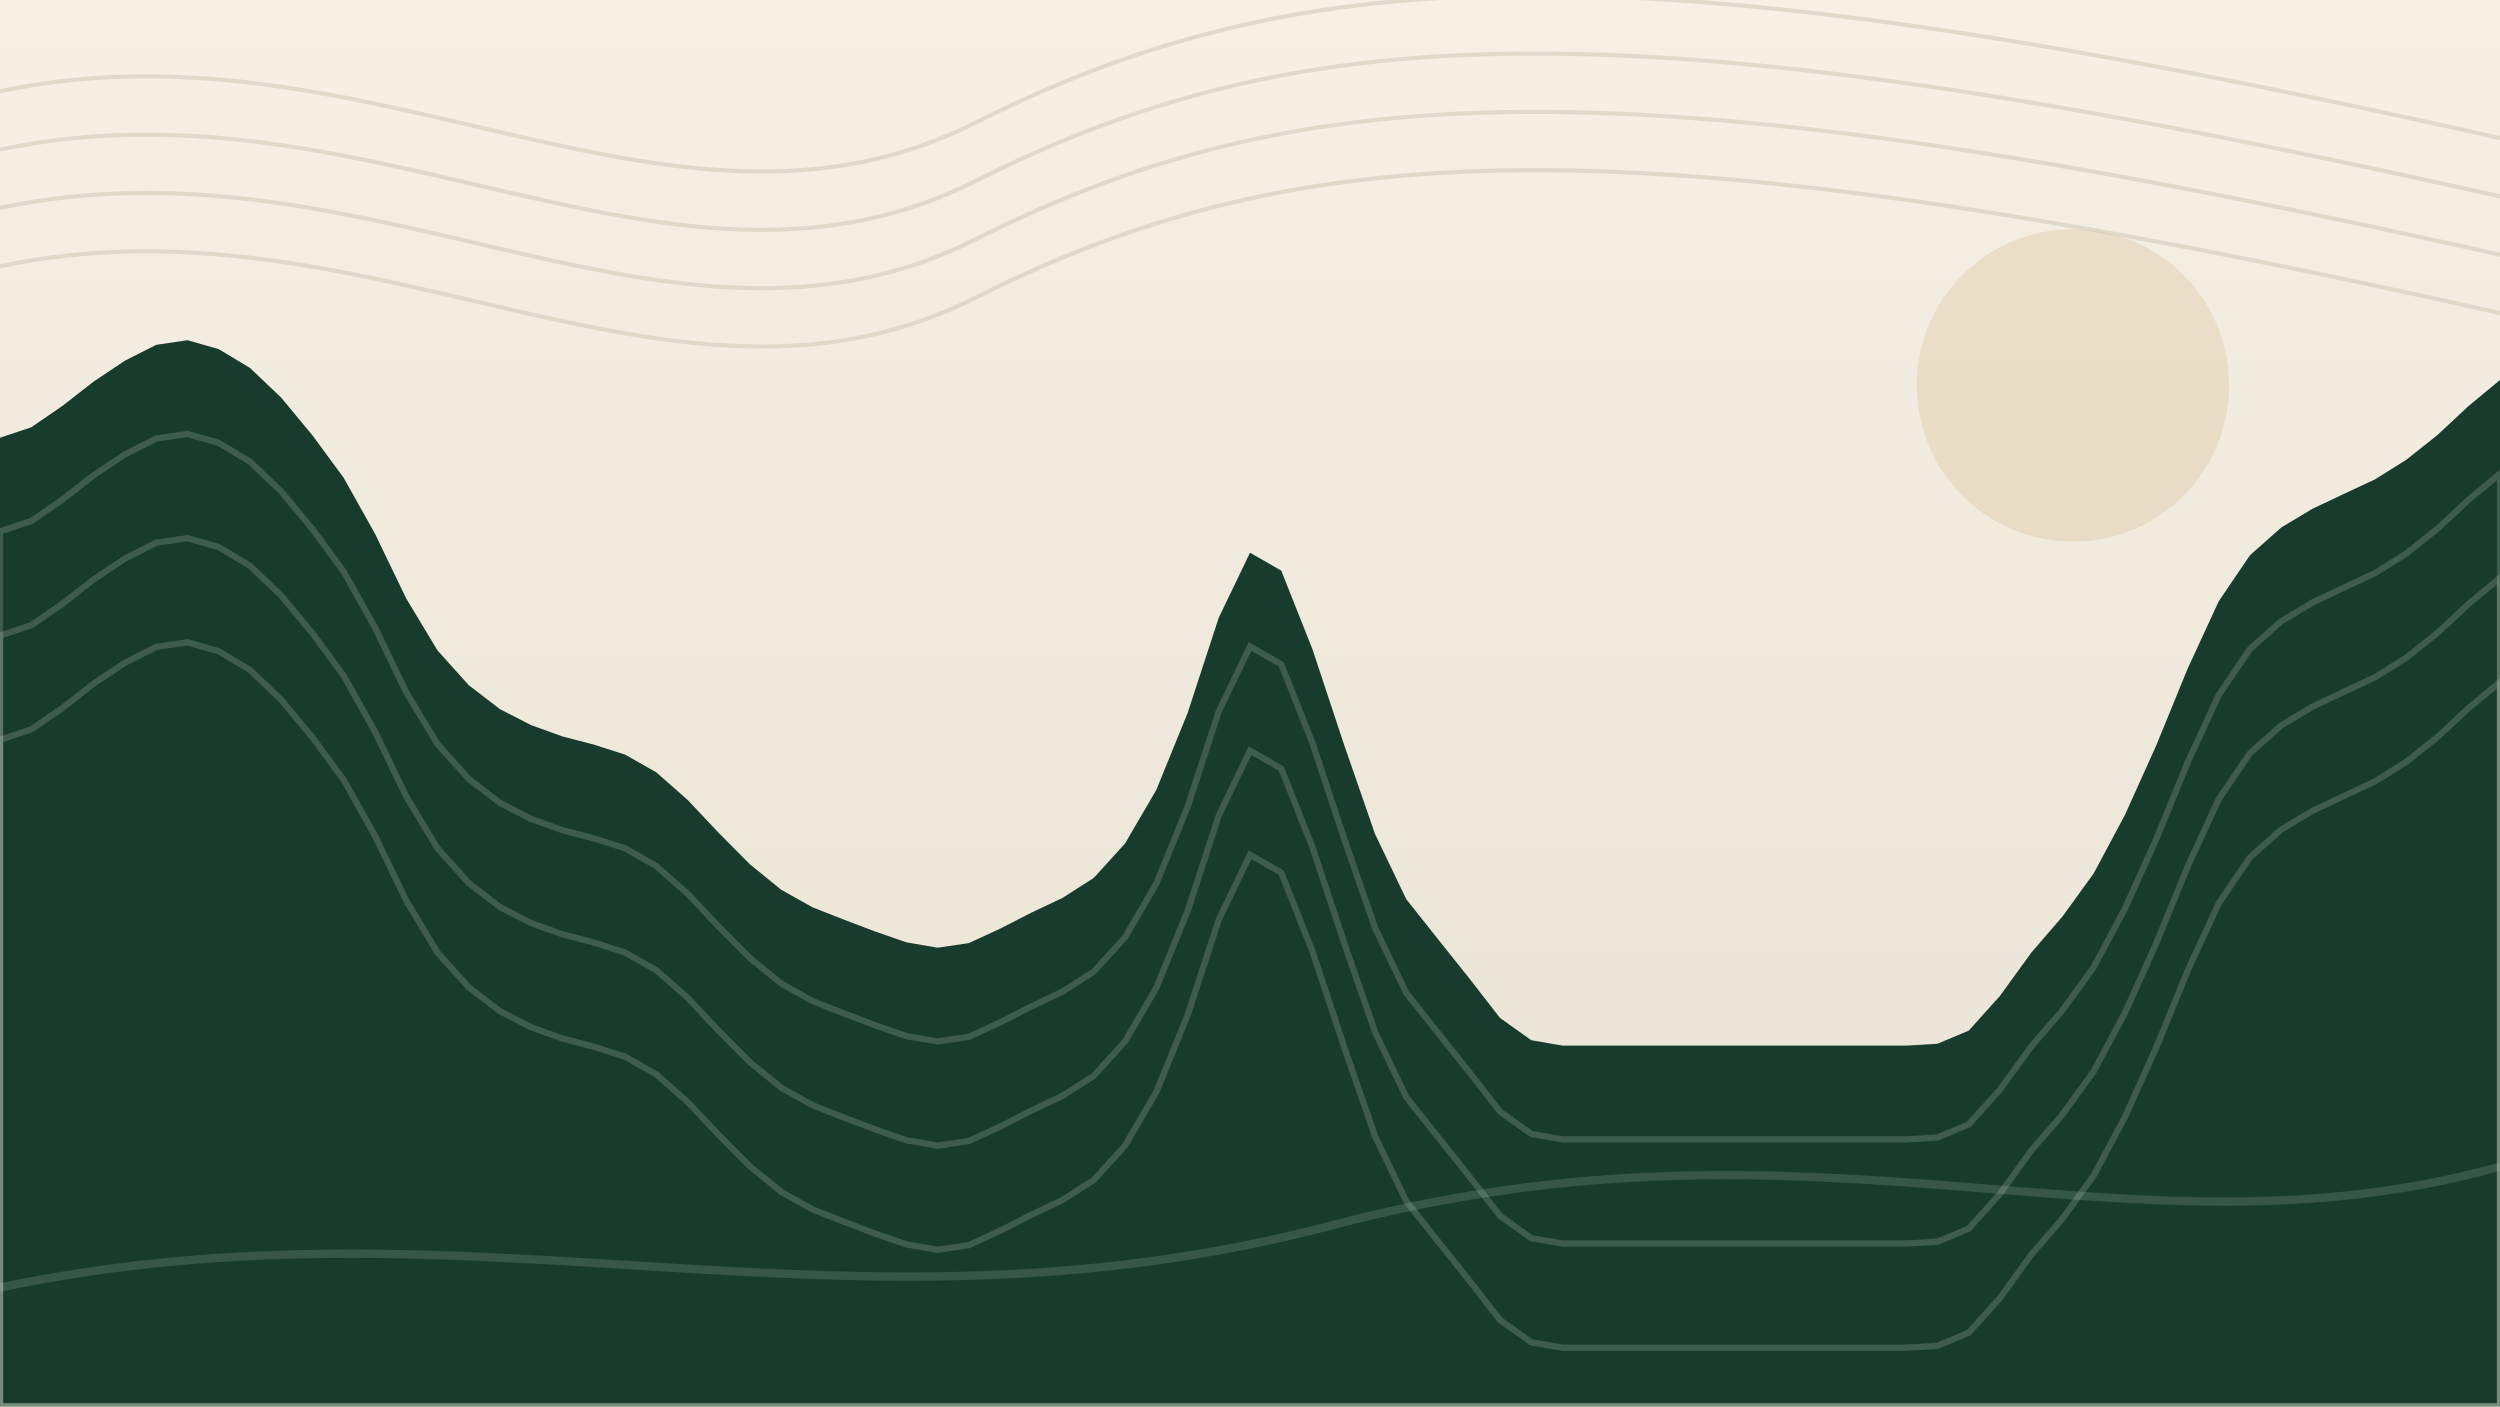
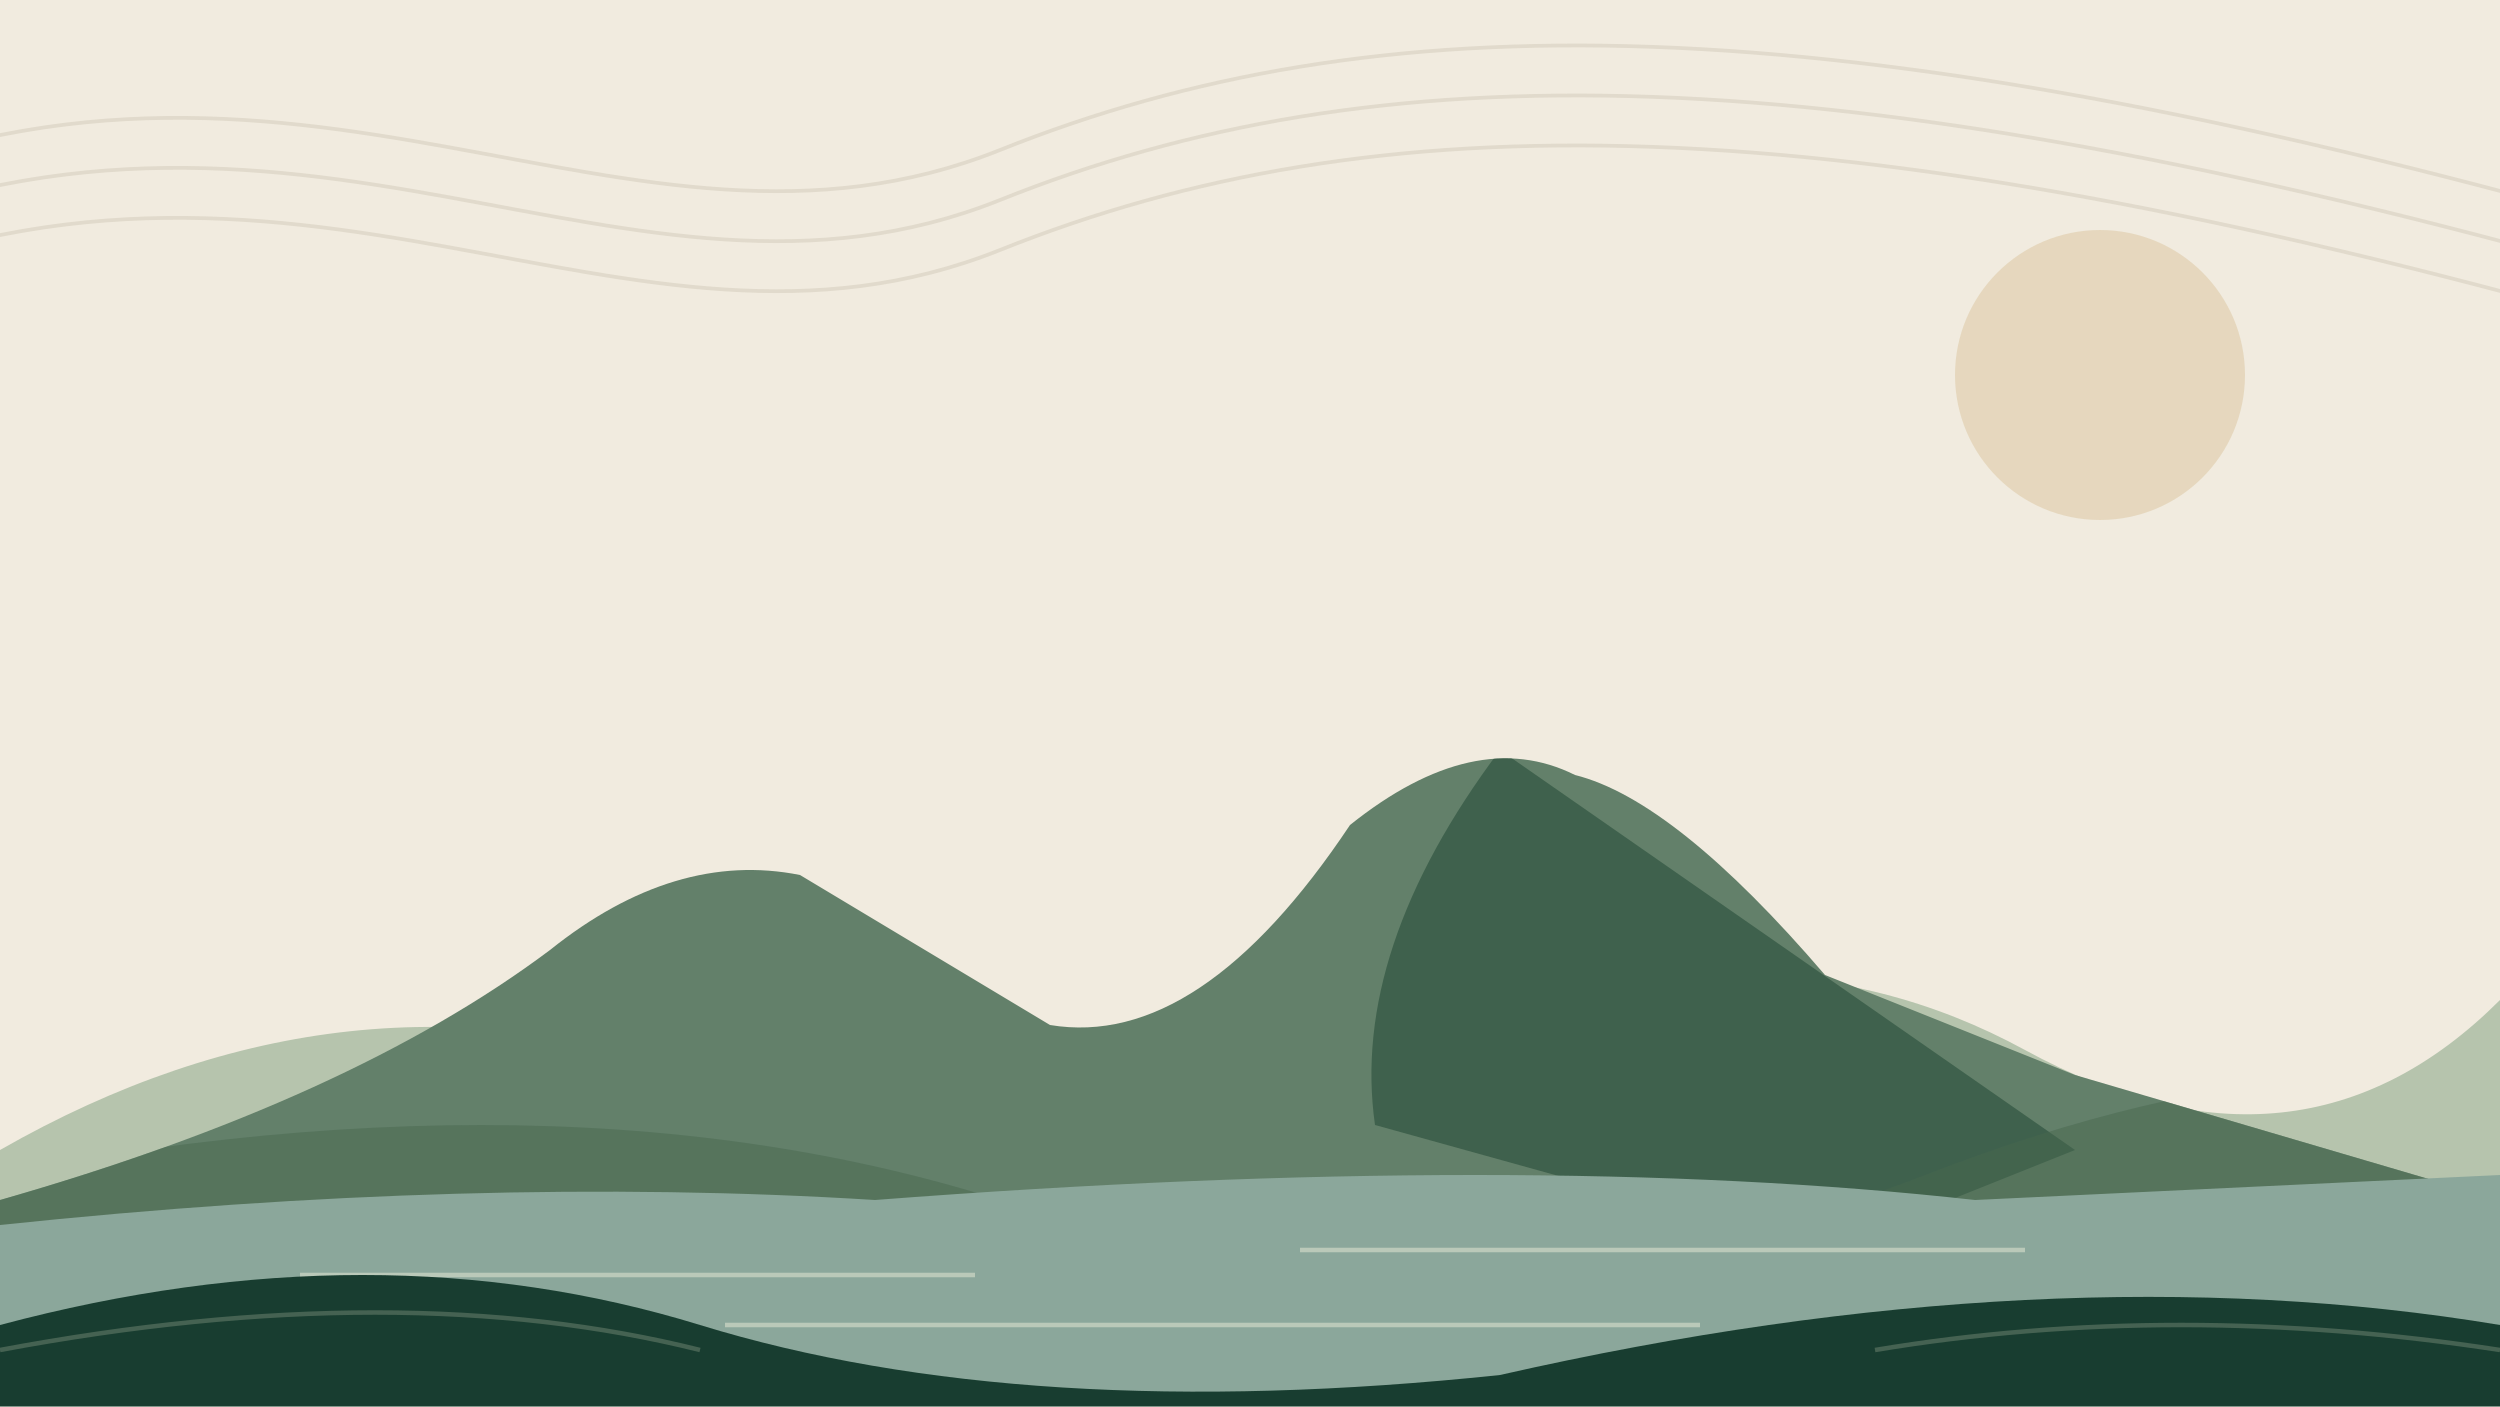
<svg xmlns="http://www.w3.org/2000/svg" viewBox="0 0 1200 675" role="img" aria-labelledby="title desc">
-   <defs>
-     <linearGradient id="paper" x2="0" y2="1">
-       <stop stop-color="#f6f0e5" />
-       <stop offset="1" stop-color="#e8e2d3" />
-     </linearGradient>
-     <clipPath id="ridge">
-       <path d="M 0 210.1 L 0.0 210.1 L 15.0 205.1 L 30.0 194.8 L 45.0 183.1 L 60.0 173.1 L 75.0 165.5 L 90.0 163.3 L 105.0 167.6 L 120.0 176.6 L 135.0 190.9 L 150.0 209.0 L 165.0 229.4 L 180.0 256.2 L 195.0 287.3 L 210.0 312.2 L 225.0 328.9 L 240.0 340.4 L 255.0 348.1 L 270.0 353.5 L 285.0 357.4 L 300.0 362.2 L 315.0 370.7 L 330.0 383.9 L 345.0 399.8 L 360.0 414.9 L 375.0 427.1 L 390.0 435.5 L 405.0 441.4 L 420.0 447.1 L 435.0 452.3 L 450.0 454.9 L 465.0 452.7 L 480.0 445.8 L 495.0 438.1 L 510.0 431.0 L 525.0 421.4 L 540.0 404.9 L 555.0 379.2 L 570.0 342.4 L 585.0 296.5 L 600.0 265.3 L 615.0 273.9 L 630.0 311.7 L 645.0 357.0 L 660.0 400.3 L 675.0 431.6 L 690.0 450.5 L 705.0 469.3 L 720.0 488.6 L 735.0 499.3 L 750.0 501.9 L 765.0 501.9 L 780.0 501.9 L 795.0 501.9 L 810.0 501.9 L 825.0 501.9 L 840.0 501.9 L 855.0 501.9 L 870.0 501.9 L 885.0 501.9 L 900.0 501.9 L 915.0 501.9 L 930.0 501.0 L 945.0 494.7 L 960.0 478.0 L 975.0 457.3 L 990.0 439.9 L 1005.0 419.2 L 1020.0 391.1 L 1035.0 357.8 L 1050.0 321.1 L 1065.0 288.6 L 1080.0 266.5 L 1095.0 253.2 L 1110.0 244.2 L 1125.0 237.1 L 1140.0 230.1 L 1155.0 220.7 L 1170.0 208.8 L 1185.0 194.8 L 1200.0 182.4 L 1200 675 L 0 675 Z" />
-     </clipPath>
-   </defs>
-   <rect width="1200" height="675" fill="url(#paper)" />
-   <g fill="none" stroke="#c9c1af" stroke-opacity=".48" stroke-width="2">
-     <path d="M-80 72 C135 -35 301 143 468 59 S801 -27 1260 80" />
-     <path d="M-80 100 C135 -7 301 171 468 87 S801 1 1260 108" />
-     <path d="M-80 128 C135 21 301 199 468 115 S801 29 1260 136" />
-     <path d="M-80 156 C135 49 301 227 468 143 S801 57 1260 164" />
-   </g>
-   <circle cx="995" cy="185" r="75" fill="#ddc9a4" fill-opacity=".42" />
-   <path d="M 0 438.2 L 0.0 438.2 L 15.0 436.1 L 30.0 431.8 L 45.0 426.9 L 60.0 422.7 L 75.0 419.5 L 90.0 418.6 L 105.0 420.4 L 120.0 424.2 L 135.0 430.2 L 150.0 437.8 L 165.0 446.3 L 180.0 457.6 L 195.0 470.7 L 210.0 481.1 L 225.0 488.1 L 240.0 493.0 L 255.0 496.2 L 270.0 498.5 L 285.0 500.1 L 300.0 502.1 L 315.0 505.7 L 330.0 511.2 L 345.0 517.9 L 360.0 524.3 L 375.0 529.4 L 390.0 532.9 L 405.0 535.4 L 420.0 537.8 L 435.0 540.0 L 450.0 541.1 L 465.0 540.1 L 480.0 537.2 L 495.0 534.0 L 510.0 531.0 L 525.0 527.0 L 540.0 520.1 L 555.0 509.3 L 570.0 493.8 L 585.0 474.5 L 600.0 461.4 L 615.0 465.1 L 630.0 480.9 L 645.0 499.9 L 660.0 518.1 L 675.0 531.3 L 690.0 539.2 L 705.0 547.1 L 720.0 555.2 L 735.0 559.7 L 750.0 560.8 L 765.0 560.8 L 780.0 560.8 L 795.0 560.8 L 810.0 560.8 L 825.0 560.8 L 840.0 560.8 L 855.0 560.8 L 870.0 560.8 L 885.0 560.8 L 900.0 560.8 L 915.0 560.8 L 930.0 560.4 L 945.0 557.8 L 960.0 550.8 L 975.0 542.1 L 990.0 534.8 L 1005.0 526.1 L 1020.0 514.2 L 1035.0 500.3 L 1050.0 484.9 L 1065.0 471.2 L 1080.0 461.9 L 1095.0 456.4 L 1110.0 452.5 L 1125.0 449.6 L 1140.0 446.6 L 1155.0 442.7 L 1170.0 437.7 L 1185.0 431.8 L 1200.0 426.6 L 1200 675 L 0 675 Z" fill="#a9bea9" />
-   <path d="M 0 361.6 L 0.0 361.6 L 15.0 358.3 L 30.0 351.6 L 45.0 344.0 L 60.0 337.5 L 75.0 332.6 L 90.0 331.1 L 105.0 333.9 L 120.0 339.8 L 135.0 349.1 L 150.0 360.9 L 165.0 374.1 L 180.0 391.5 L 195.0 411.7 L 210.0 428.0 L 225.0 438.8 L 240.0 446.2 L 255.0 451.3 L 270.0 454.8 L 285.0 457.3 L 300.0 460.4 L 315.0 466.0 L 330.0 474.5 L 345.0 484.8 L 360.0 494.7 L 375.0 502.6 L 390.0 508.1 L 405.0 511.9 L 420.0 515.6 L 435.0 519.0 L 450.0 520.7 L 465.0 519.2 L 480.0 514.8 L 495.0 509.7 L 510.0 505.2 L 525.0 498.9 L 540.0 488.2 L 555.0 471.5 L 570.0 447.6 L 585.0 417.7 L 600.0 397.4 L 615.0 403.1 L 630.0 427.6 L 645.0 457.1 L 660.0 485.2 L 675.0 505.5 L 690.0 517.8 L 705.0 530.1 L 720.0 542.6 L 735.0 549.5 L 750.0 551.2 L 765.0 551.2 L 780.0 551.2 L 795.0 551.2 L 810.0 551.2 L 825.0 551.2 L 840.0 551.2 L 855.0 551.2 L 870.0 551.2 L 885.0 551.2 L 900.0 551.2 L 915.0 551.2 L 930.0 550.6 L 945.0 546.5 L 960.0 535.7 L 975.0 522.2 L 990.0 510.9 L 1005.0 497.5 L 1020.0 479.2 L 1035.0 457.5 L 1050.0 433.7 L 1065.0 412.6 L 1080.0 398.3 L 1095.0 389.6 L 1110.0 383.7 L 1125.0 379.1 L 1140.0 374.6 L 1155.0 368.4 L 1170.0 360.7 L 1185.0 351.6 L 1200.0 343.5 L 1200 675 L 0 675 Z" fill="#668b73" />
-   <path d="M 0 210.1 L 0.0 210.1 L 15.0 205.1 L 30.0 194.8 L 45.0 183.1 L 60.0 173.1 L 75.0 165.5 L 90.0 163.3 L 105.0 167.6 L 120.0 176.6 L 135.0 190.9 L 150.0 209.0 L 165.0 229.4 L 180.0 256.2 L 195.0 287.3 L 210.0 312.2 L 225.0 328.9 L 240.0 340.4 L 255.0 348.1 L 270.0 353.5 L 285.0 357.4 L 300.0 362.2 L 315.0 370.7 L 330.0 383.9 L 345.0 399.8 L 360.0 414.9 L 375.0 427.1 L 390.0 435.5 L 405.0 441.4 L 420.0 447.1 L 435.0 452.3 L 450.0 454.9 L 465.0 452.7 L 480.0 445.8 L 495.0 438.1 L 510.0 431.0 L 525.0 421.4 L 540.0 404.9 L 555.0 379.2 L 570.0 342.4 L 585.0 296.5 L 600.0 265.3 L 615.0 273.9 L 630.0 311.7 L 645.0 357.0 L 660.0 400.3 L 675.0 431.6 L 690.0 450.5 L 705.0 469.3 L 720.0 488.6 L 735.0 499.3 L 750.0 501.9 L 765.0 501.9 L 780.0 501.9 L 795.0 501.9 L 810.0 501.9 L 825.0 501.9 L 840.0 501.9 L 855.0 501.9 L 870.0 501.9 L 885.0 501.9 L 900.0 501.9 L 915.0 501.9 L 930.0 501.0 L 945.0 494.7 L 960.0 478.0 L 975.0 457.3 L 990.0 439.9 L 1005.0 419.2 L 1020.0 391.1 L 1035.0 357.8 L 1050.0 321.1 L 1065.0 288.6 L 1080.0 266.5 L 1095.0 253.2 L 1110.0 244.2 L 1125.0 237.1 L 1140.0 230.1 L 1155.0 220.7 L 1170.0 208.8 L 1185.0 194.8 L 1200.0 182.4 L 1200 675 L 0 675 Z" fill="#173b2d" />
-   <g clip-path="url(#ridge)">
-     <path d="M 0 255.1 L 0.0 255.1 L 15.0 250.1 L 30.0 239.8 L 45.0 228.1 L 60.0 218.1 L 75.0 210.5 L 90.0 208.3 L 105.0 212.6 L 120.0 221.6 L 135.0 235.9 L 150.0 254.0 L 165.0 274.4 L 180.0 301.2 L 195.0 332.3 L 210.0 357.2 L 225.0 373.9 L 240.0 385.4 L 255.0 393.1 L 270.0 398.5 L 285.0 402.4 L 300.0 407.2 L 315.0 415.7 L 330.0 428.9 L 345.0 444.8 L 360.0 459.9 L 375.0 472.1 L 390.0 480.5 L 405.0 486.4 L 420.0 492.1 L 435.0 497.3 L 450.0 499.9 L 465.0 497.7 L 480.0 490.8 L 495.0 483.1 L 510.0 476.0 L 525.0 466.4 L 540.0 449.9 L 555.0 424.2 L 570.0 387.4 L 585.0 341.5 L 600.0 310.3 L 615.0 318.9 L 630.0 356.7 L 645.0 402.0 L 660.0 445.3 L 675.0 476.6 L 690.0 495.5 L 705.0 514.3 L 720.0 533.6 L 735.0 544.3 L 750.0 546.9 L 765.0 546.9 L 780.0 546.9 L 795.0 546.9 L 810.0 546.9 L 825.0 546.9 L 840.0 546.9 L 855.0 546.9 L 870.0 546.9 L 885.0 546.9 L 900.0 546.9 L 915.0 546.9 L 930.0 546.0 L 945.0 539.7 L 960.0 523.0 L 975.0 502.3 L 990.0 484.9 L 1005.0 464.2 L 1020.0 436.1 L 1035.0 402.8 L 1050.0 366.1 L 1065.0 333.6 L 1080.0 311.5 L 1095.0 298.2 L 1110.0 289.2 L 1125.0 282.1 L 1140.0 275.1 L 1155.0 265.7 L 1170.0 253.8 L 1185.0 239.8 L 1200.0 227.4 L 1200 675 L 0 675 Z" fill="none" stroke="#d8e2d2" stroke-opacity=".20" stroke-width="3" />
-     <path d="M 0 305.1 L 0.0 305.1 L 15.0 300.1 L 30.0 289.8 L 45.0 278.1 L 60.0 268.1 L 75.0 260.5 L 90.0 258.3 L 105.0 262.6 L 120.0 271.6 L 135.0 285.9 L 150.0 304.0 L 165.0 324.4 L 180.0 351.2 L 195.0 382.3 L 210.0 407.2 L 225.0 423.9 L 240.0 435.4 L 255.0 443.1 L 270.0 448.5 L 285.0 452.4 L 300.0 457.2 L 315.0 465.7 L 330.0 478.9 L 345.0 494.8 L 360.0 509.9 L 375.0 522.1 L 390.0 530.5 L 405.0 536.4 L 420.0 542.1 L 435.0 547.3 L 450.0 549.9 L 465.0 547.7 L 480.0 540.8 L 495.0 533.1 L 510.0 526.0 L 525.0 516.4 L 540.0 499.9 L 555.0 474.2 L 570.0 437.4 L 585.0 391.5 L 600.0 360.3 L 615.0 368.9 L 630.0 406.7 L 645.0 452.0 L 660.0 495.3 L 675.0 526.6 L 690.0 545.5 L 705.0 564.3 L 720.0 583.6 L 735.0 594.3 L 750.0 596.9 L 765.0 596.9 L 780.0 596.9 L 795.0 596.9 L 810.0 596.9 L 825.0 596.9 L 840.0 596.9 L 855.0 596.9 L 870.0 596.9 L 885.0 596.9 L 900.0 596.9 L 915.0 596.9 L 930.0 596.0 L 945.0 589.7 L 960.0 573.0 L 975.0 552.3 L 990.0 534.9 L 1005.0 514.2 L 1020.0 486.1 L 1035.0 452.8 L 1050.0 416.1 L 1065.0 383.6 L 1080.0 361.5 L 1095.0 348.2 L 1110.0 339.2 L 1125.0 332.1 L 1140.0 325.1 L 1155.0 315.7 L 1170.0 303.8 L 1185.0 289.8 L 1200.0 277.4 L 1200 675 L 0 675 Z" fill="none" stroke="#d8e2d2" stroke-opacity=".20" stroke-width="3" />
-     <path d="M 0 355.1 L 0.0 355.1 L 15.0 350.1 L 30.0 339.8 L 45.0 328.1 L 60.0 318.1 L 75.0 310.5 L 90.0 308.3 L 105.0 312.6 L 120.0 321.6 L 135.0 335.9 L 150.0 354.0 L 165.0 374.4 L 180.0 401.2 L 195.0 432.3 L 210.0 457.2 L 225.0 473.9 L 240.0 485.4 L 255.0 493.1 L 270.0 498.5 L 285.0 502.4 L 300.0 507.2 L 315.0 515.7 L 330.0 528.9 L 345.0 544.8 L 360.0 559.9 L 375.0 572.1 L 390.0 580.5 L 405.0 586.4 L 420.0 592.1 L 435.0 597.3 L 450.0 599.9 L 465.0 597.7 L 480.0 590.8 L 495.0 583.1 L 510.0 576.0 L 525.0 566.4 L 540.0 549.9 L 555.0 524.2 L 570.0 487.4 L 585.0 441.5 L 600.0 410.3 L 615.0 418.9 L 630.0 456.7 L 645.0 502.0 L 660.0 545.3 L 675.0 576.6 L 690.0 595.5 L 705.0 614.3 L 720.0 633.6 L 735.0 644.3 L 750.0 646.9 L 765.0 646.9 L 780.0 646.9 L 795.0 646.9 L 810.0 646.9 L 825.0 646.9 L 840.0 646.9 L 855.0 646.9 L 870.0 646.9 L 885.0 646.9 L 900.0 646.9 L 915.0 646.9 L 930.0 646.0 L 945.0 639.7 L 960.0 623.0 L 975.0 602.3 L 990.0 584.9 L 1005.0 564.2 L 1020.0 536.1 L 1035.0 502.8 L 1050.0 466.1 L 1065.0 433.6 L 1080.0 411.5 L 1095.0 398.2 L 1110.0 389.2 L 1125.0 382.1 L 1140.0 375.1 L 1155.0 365.7 L 1170.0 353.8 L 1185.0 339.8 L 1200.0 327.4 L 1200 675 L 0 675 Z" fill="none" stroke="#d8e2d2" stroke-opacity=".20" stroke-width="3" />
-     <path d="M0 618 C230 570 405 650 640 588 S1020 610 1200 560" fill="none" stroke="#c5d7c2" stroke-opacity=".18" stroke-width="4" />
+   <rect width="1200" height="675" fill="#f1ebdf" />
+   <g transform="scale(12)">
+     <g fill="none" stroke="#c7bdab" stroke-opacity=".36" stroke-width=".15">
+       <path d="M-8 8 C12 -1 25 12 40 6 S73 0 105 9" />
+       <path d="M-8 10 C12 1 25 14 40 8 S73 2 105 11" />
+       <path d="M-8 12 C12 3 25 16 40 10 S73 4 105 13" />
+     </g>
+     <circle cx="84" cy="15" r="5.8" fill="#d6bd91" opacity=".42" />
+     <path d="M0 46 Q14 38 28 43 T56 42 T81 42 T100 40 V56.25 H0Z" fill="#b6c4ad" />
+     <defs>
+       <clipPath id="mountain">
+         <path d="M0 48 Q14 44 22 38 Q27 34 32 35 L42 41 Q48 42 54 33 Q59 29 63 31 Q67 32 73 39 L83 43 L100 48 L100 56.25 L0 56.25 Z" />
+       </clipPath>
+     </defs>
+     <path d="M0 48 Q14 44 22 38 Q27 34 32 35 L42 41 Q48 42 54 33 Q59 29 63 31 Q67 32 73 39 L83 43 L100 48 L100 56.25 L0 56.25 Z" fill="#63806a" />
+     <g clip-path="url(#mountain)">
+       <path d="M60 30 Q54 38 55 45 L73 50 L83 46 Z" fill="#315541" opacity=".72" />
+       <path d="M-5 48 Q21 42 40 48 T77 47 T108 45 V60 H-5Z" fill="#47674e" opacity=".48" />
+     </g>
+     <path d="M0 49 Q19 47 35 48 Q61 46 79 48 L100 47 L100 56.25 L0 56.25Z" fill="#8ba79b" />
+     <path d="M12 51 H39 M52 50 H81 M29 53 H68 M74 54 H94" stroke="#e0e5d1" stroke-opacity=".55" stroke-width=".18" />
+     <path d="M0 53 Q15 49 28 53 T60 55 Q82 50 100 53 V56.25 H0Z" fill="#183d30" />
+     <path d="M0 54 Q16 51 28 54 M75 54 Q87 52 100 54" fill="none" stroke="#d6d9bc" stroke-opacity=".24" stroke-width=".18" />
  </g>
</svg>
